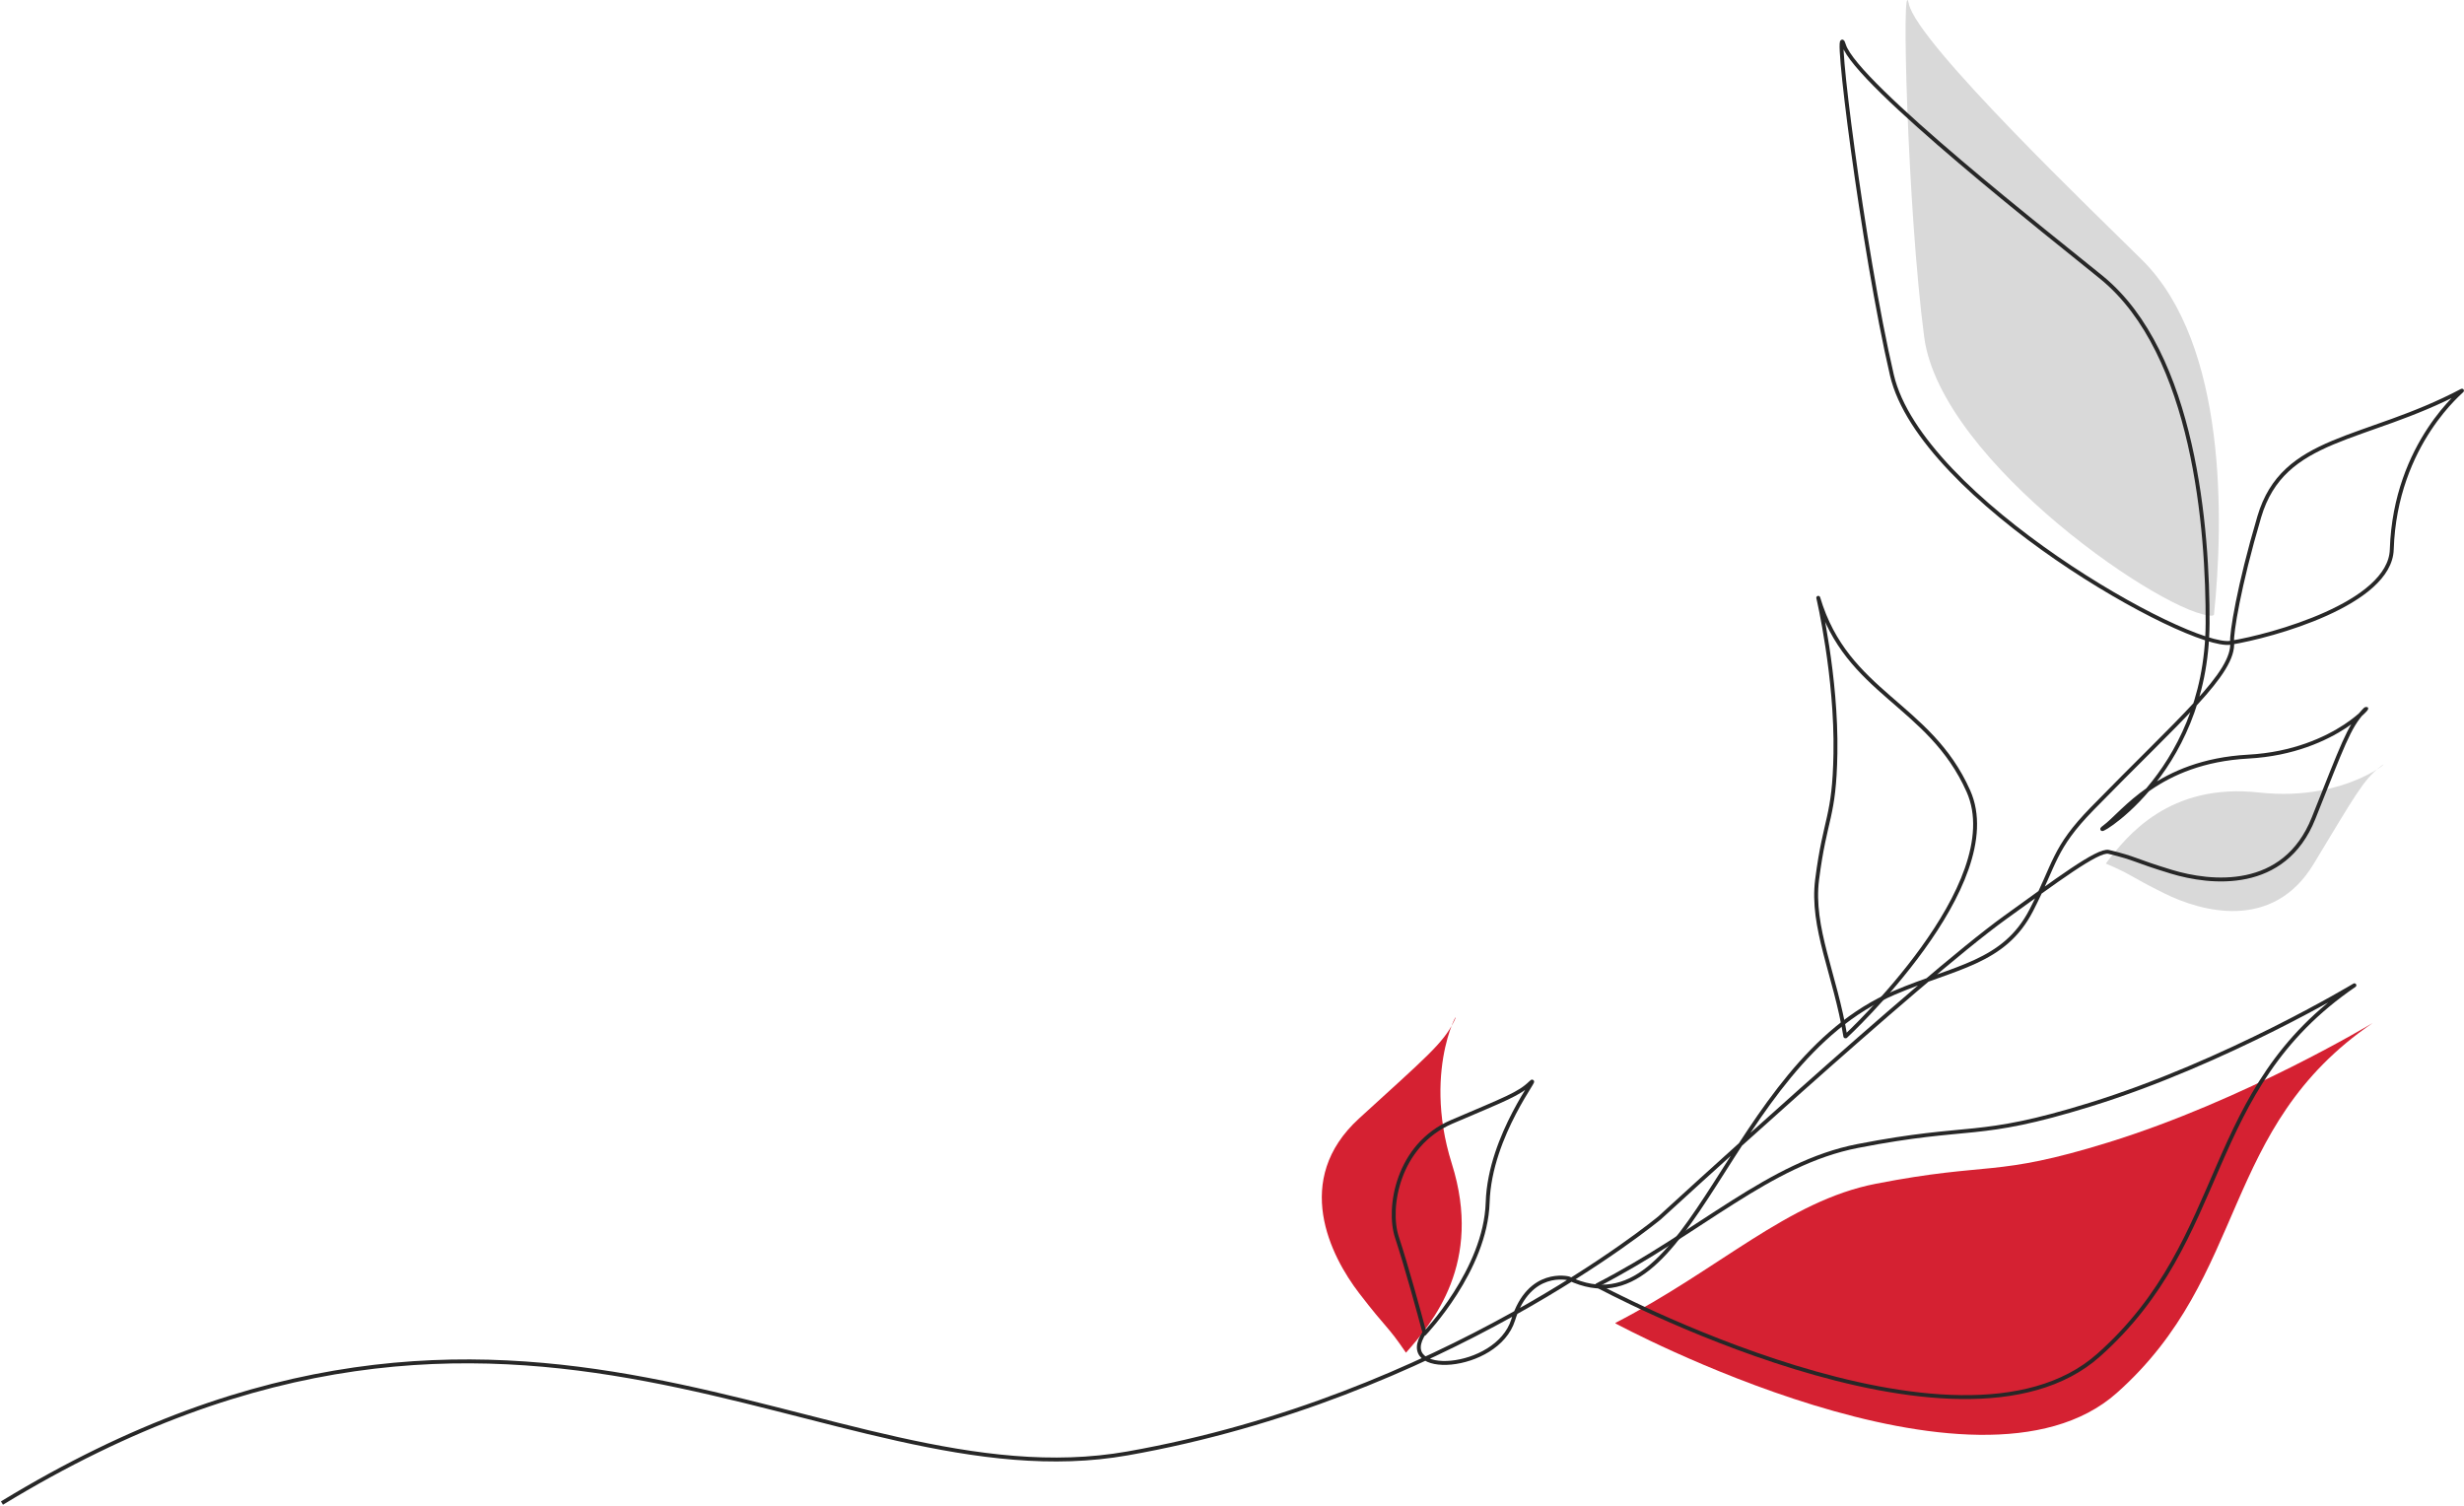
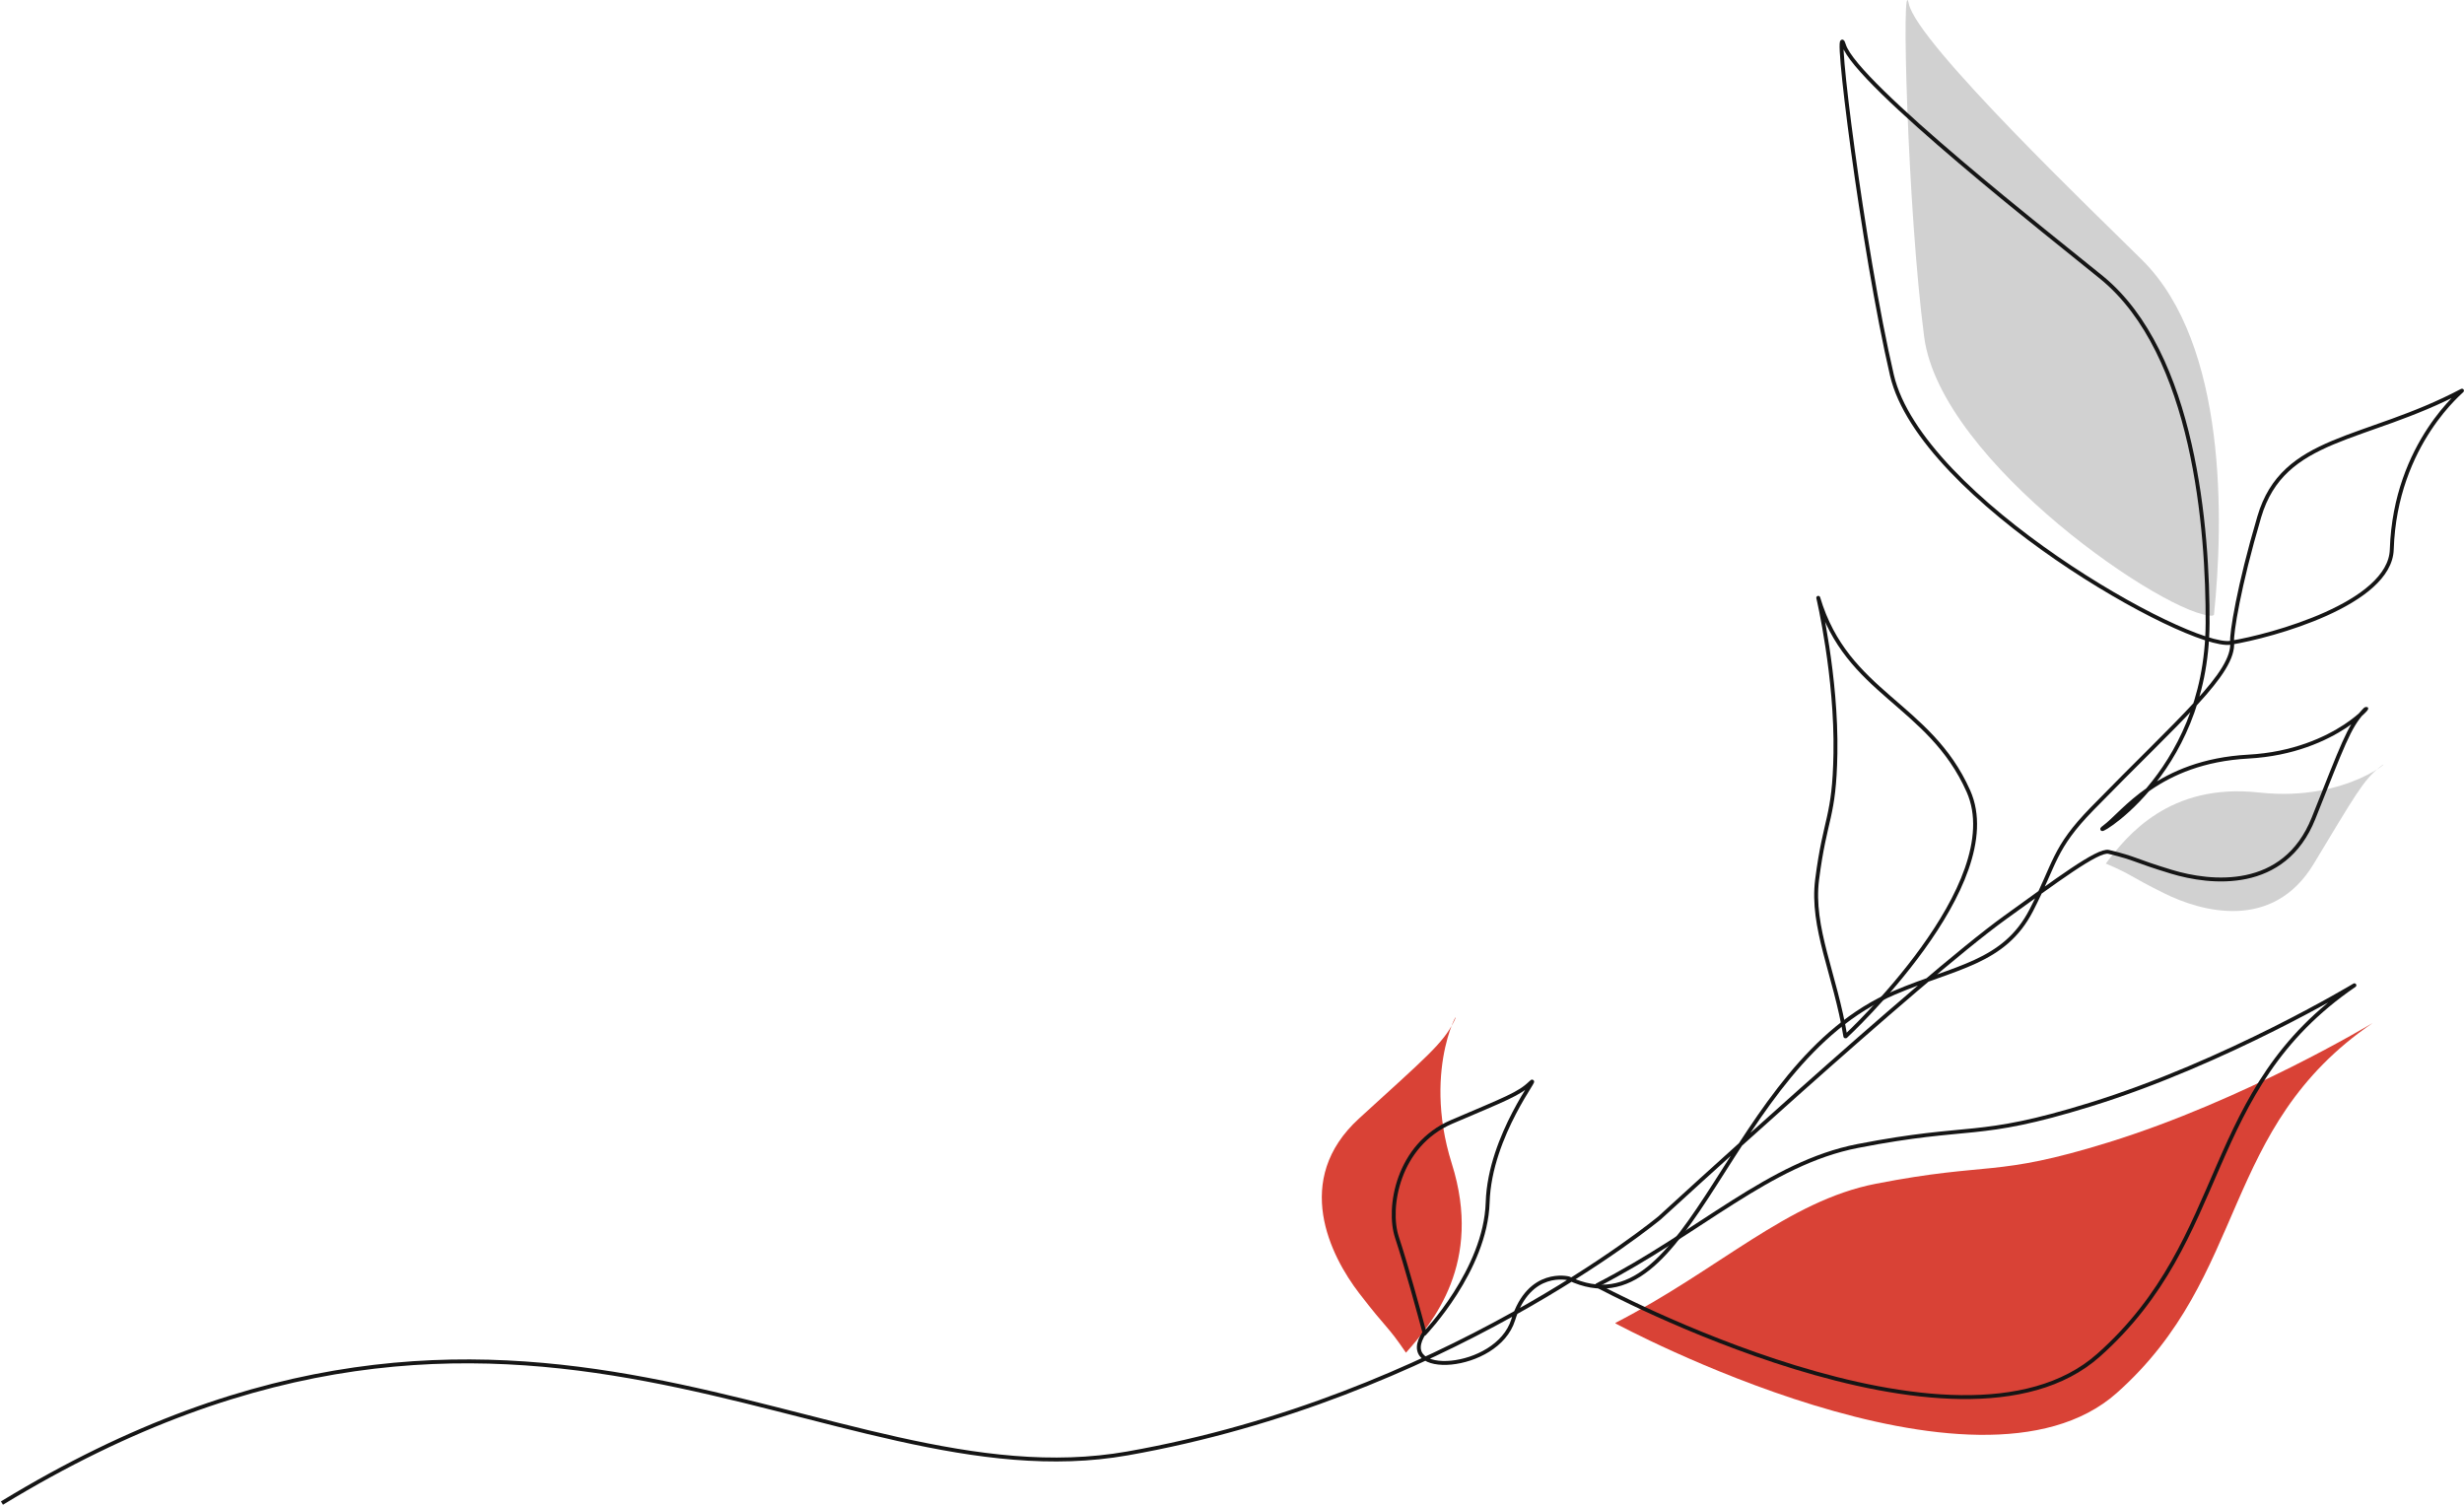
<svg xmlns="http://www.w3.org/2000/svg" width="100%" height="100%" viewBox="0 0 1893 1157" version="1.1" xml:space="preserve" style="fill-rule:evenodd;clip-rule:evenodd;stroke-linecap:round;stroke-linejoin:round;stroke-miterlimit:1.5;">
  <g>
-     <path d="M1080.03,1039.06c-14.617,-21.481 -13.775,-16.837 -35.837,-45.541c-22.061,-28.704 -51.656,-87.124 -0.076,-134.248c51.581,-47.123 64.383,-57.53 72.88,-74.477c8.497,-16.947 -25.688,32.896 -1.625,109.192c24.062,76.296 -14.708,122.151 -35.246,145.266" style="fill:#d52132;" />
-     <path d="M1094.55,1024.49c-4.364,-16.3 -13.965,-51.64 -21.346,-73.964c-7.381,-22.324 0.418,-70.836 42.104,-88.649c41.685,-17.812 51.756,-21.443 60.587,-30.006c8.831,-8.562 -31.402,39.959 -32.973,91.878c-1.57,51.918 -48.409,100.702 -48.409,100.702" style="fill:none;stroke:#272727;stroke-width:3px;" />
-     <path d="M1241.07,1016.32c79.504,-40.897 132.117,-93.659 200.079,-106.89c88.684,-17.265 90.337,-4.476 178.5,-31.743c104.731,-32.39 203.153,-91.738 203.153,-91.738c-117.814,80.481 -94.653,193.658 -196.592,284.226c-108.017,95.969 -384.991,-53.387 -384.991,-53.387" style="fill:#d52132;" />
-     <path d="M1227.07,987.323c79.504,-40.897 132.117,-93.659 200.079,-106.89c88.684,-17.265 90.337,-4.476 178.5,-31.743c104.731,-32.39 203.153,-91.738 203.153,-91.738c-117.814,80.481 -94.653,193.658 -196.592,284.226c-108.017,95.969 -384.991,-53.387 -384.991,-53.387" style="fill:none;stroke:#272727;stroke-width:3px;" />
-     <path d="M1417.71,796.164c-7.784,-47.626 -26.424,-83.466 -21.673,-120.522c6.2,-48.353 13.198,-47.049 14.058,-96.818c1.023,-59.122 -13.191,-119.547 -13.191,-119.547c21.969,73.919 85.363,81.092 115.359,148.572c31.784,71.505 -94.281,188.317 -94.281,188.317" style="fill:none;stroke:#272727;stroke-width:3px;" />
-     <path d="M1700.92,472.279c7.336,-71.001 10.392,-207.197 -54.966,-272.294c-32.664,-32.532 -173.113,-166.574 -179.481,-197.094c-5.904,-28.301 -1.051,158.155 11.798,255.95c12.732,96.904 189.334,216.121 221.639,214.134" style="fill:#d9d9d9;" />
-     <path d="M1617.97,663.516c20.807,8.845 16.702,8.911 44.934,22.889c28.233,13.979 83.096,29.369 114.544,-22.595c31.448,-51.963 38.154,-64.642 51.17,-74.752c13.016,-10.111 -23.705,27.469 -92.879,19.817c-69.174,-7.653 -101.715,33.166 -117.949,54.591" style="fill:#d9d9d9;" />
-     <path d="M1.5,1154.75c398.673,-242.946 634.056,2.529 864.62,-38.124c242.237,-42.712 408.839,-180.948 408.839,-180.948c0,0 200.632,-184.065 265.357,-230.671c38.942,-28.041 71.462,-52.529 79.717,-50.532c21.975,5.317 17.937,6.054 48.078,15.217c30.141,9.164 86.784,15.356 109.293,-41.058c22.508,-56.414 27.046,-70.021 38.229,-82.127c11.183,-12.107 -18.883,30.982 -88.376,34.768c-69.493,3.786 -95.873,43.38 -110.631,54.217c-14.758,10.838 78.828,-37.237 79.388,-156.692c0.334,-71.379 -9.985,-207.218 -81.414,-265.588c-35.698,-29.172 -188.62,-148.788 -197.951,-178.537c-8.652,-27.585 14.469,157.496 36.85,253.558c22.177,95.188 228.131,210.734 260.085,205.588c31.953,-5.146 122.601,-30.158 123.928,-71.647c2.634,-82.282 56.22,-123.288 53.878,-122.051c-75.07,39.657 -137.168,34.347 -155.68,96.933c-15.895,53.733 -21.421,89.912 -20.864,95.987c2.199,23.997 -40.344,59.362 -107.44,128.169c-30.076,30.842 -28.134,41.803 -46.829,78.099c-20.907,40.592 -58.608,43.476 -105.312,63.404c-129.615,55.304 -154.729,264.524 -250.148,219.413c0,0 -30.24,-7.763 -42.617,31.952c-12.377,39.715 -91.92,44.537 -68,9.41" style="fill:none;stroke:#272727;stroke-width:3px;stroke-linecap:butt;" />
+     <path d="M1080.03,1039.06c-14.617,-21.481 -13.775,-16.837 -35.837,-45.541c-22.061,-28.704 -51.656,-87.124 -0.076,-134.248c51.581,-47.123 64.383,-57.53 72.88,-74.477c8.497,-16.947 -25.688,32.896 -1.625,109.192c24.062,76.296 -14.708,122.151 -35.246,145.266" style="fill:#d94236;" />
+     <path d="M1094.55,1024.49c-4.364,-16.3 -13.965,-51.64 -21.346,-73.964c-7.381,-22.324 0.418,-70.836 42.104,-88.649c41.685,-17.812 51.756,-21.443 60.587,-30.006c8.831,-8.562 -31.402,39.959 -32.973,91.878c-1.57,51.918 -48.409,100.702 -48.409,100.702" style="fill:none;stroke:#151515;stroke-width:3px;" />
+     <path d="M1241.07,1016.32c79.504,-40.897 132.117,-93.659 200.079,-106.89c88.684,-17.265 90.337,-4.476 178.5,-31.743c104.731,-32.39 203.153,-91.738 203.153,-91.738c-117.814,80.481 -94.653,193.658 -196.592,284.226c-108.017,95.969 -384.991,-53.387 -384.991,-53.387" style="fill:#d94236;" />
+     <path d="M1227.07,987.323c79.504,-40.897 132.117,-93.659 200.079,-106.89c88.684,-17.265 90.337,-4.476 178.5,-31.743c104.731,-32.39 203.153,-91.738 203.153,-91.738c-117.814,80.481 -94.653,193.658 -196.592,284.226c-108.017,95.969 -384.991,-53.387 -384.991,-53.387" style="fill:none;stroke:#151515;stroke-width:3px;" />
+     <path d="M1417.71,796.164c-7.784,-47.626 -26.424,-83.466 -21.673,-120.522c6.2,-48.353 13.198,-47.049 14.058,-96.818c1.023,-59.122 -13.191,-119.547 -13.191,-119.547c21.969,73.919 85.363,81.092 115.359,148.572c31.784,71.505 -94.281,188.317 -94.281,188.317" style="fill:none;stroke:#151515;stroke-width:3px;" />
+     <path d="M1700.92,472.279c7.336,-71.001 10.392,-207.197 -54.966,-272.294c-32.664,-32.532 -173.113,-166.574 -179.481,-197.094c-5.904,-28.301 -1.051,158.155 11.798,255.95c12.732,96.904 189.334,216.121 221.639,214.134" style="fill:#d1d1d1;" />
+     <path d="M1617.97,663.516c20.807,8.845 16.702,8.911 44.934,22.889c28.233,13.979 83.096,29.369 114.544,-22.595c31.448,-51.963 38.154,-64.642 51.17,-74.752c13.016,-10.111 -23.705,27.469 -92.879,19.817c-69.174,-7.653 -101.715,33.166 -117.949,54.591" style="fill:#d1d1d1;" />
+     <path d="M1.5,1154.75c398.673,-242.946 634.056,2.529 864.62,-38.124c242.237,-42.712 408.839,-180.948 408.839,-180.948c0,0 200.632,-184.065 265.357,-230.671c38.942,-28.041 71.462,-52.529 79.717,-50.532c21.975,5.317 17.937,6.054 48.078,15.217c30.141,9.164 86.784,15.356 109.293,-41.058c22.508,-56.414 27.046,-70.021 38.229,-82.127c11.183,-12.107 -18.883,30.982 -88.376,34.768c-69.493,3.786 -95.873,43.38 -110.631,54.217c-14.758,10.838 78.828,-37.237 79.388,-156.692c0.334,-71.379 -9.985,-207.218 -81.414,-265.588c-35.698,-29.172 -188.62,-148.788 -197.951,-178.537c-8.652,-27.585 14.469,157.496 36.85,253.558c22.177,95.188 228.131,210.734 260.085,205.588c31.953,-5.146 122.601,-30.158 123.928,-71.647c2.634,-82.282 56.22,-123.288 53.878,-122.051c-75.07,39.657 -137.168,34.347 -155.68,96.933c-15.895,53.733 -21.421,89.912 -20.864,95.987c2.199,23.997 -40.344,59.362 -107.44,128.169c-30.076,30.842 -28.134,41.803 -46.829,78.099c-20.907,40.592 -58.608,43.476 -105.312,63.404c-129.615,55.304 -154.729,264.524 -250.148,219.413c0,0 -30.24,-7.763 -42.617,31.952c-12.377,39.715 -91.92,44.537 -68,9.41" style="fill:none;stroke:#151515;stroke-width:3px;stroke-linecap:butt;" />
  </g>
</svg>
